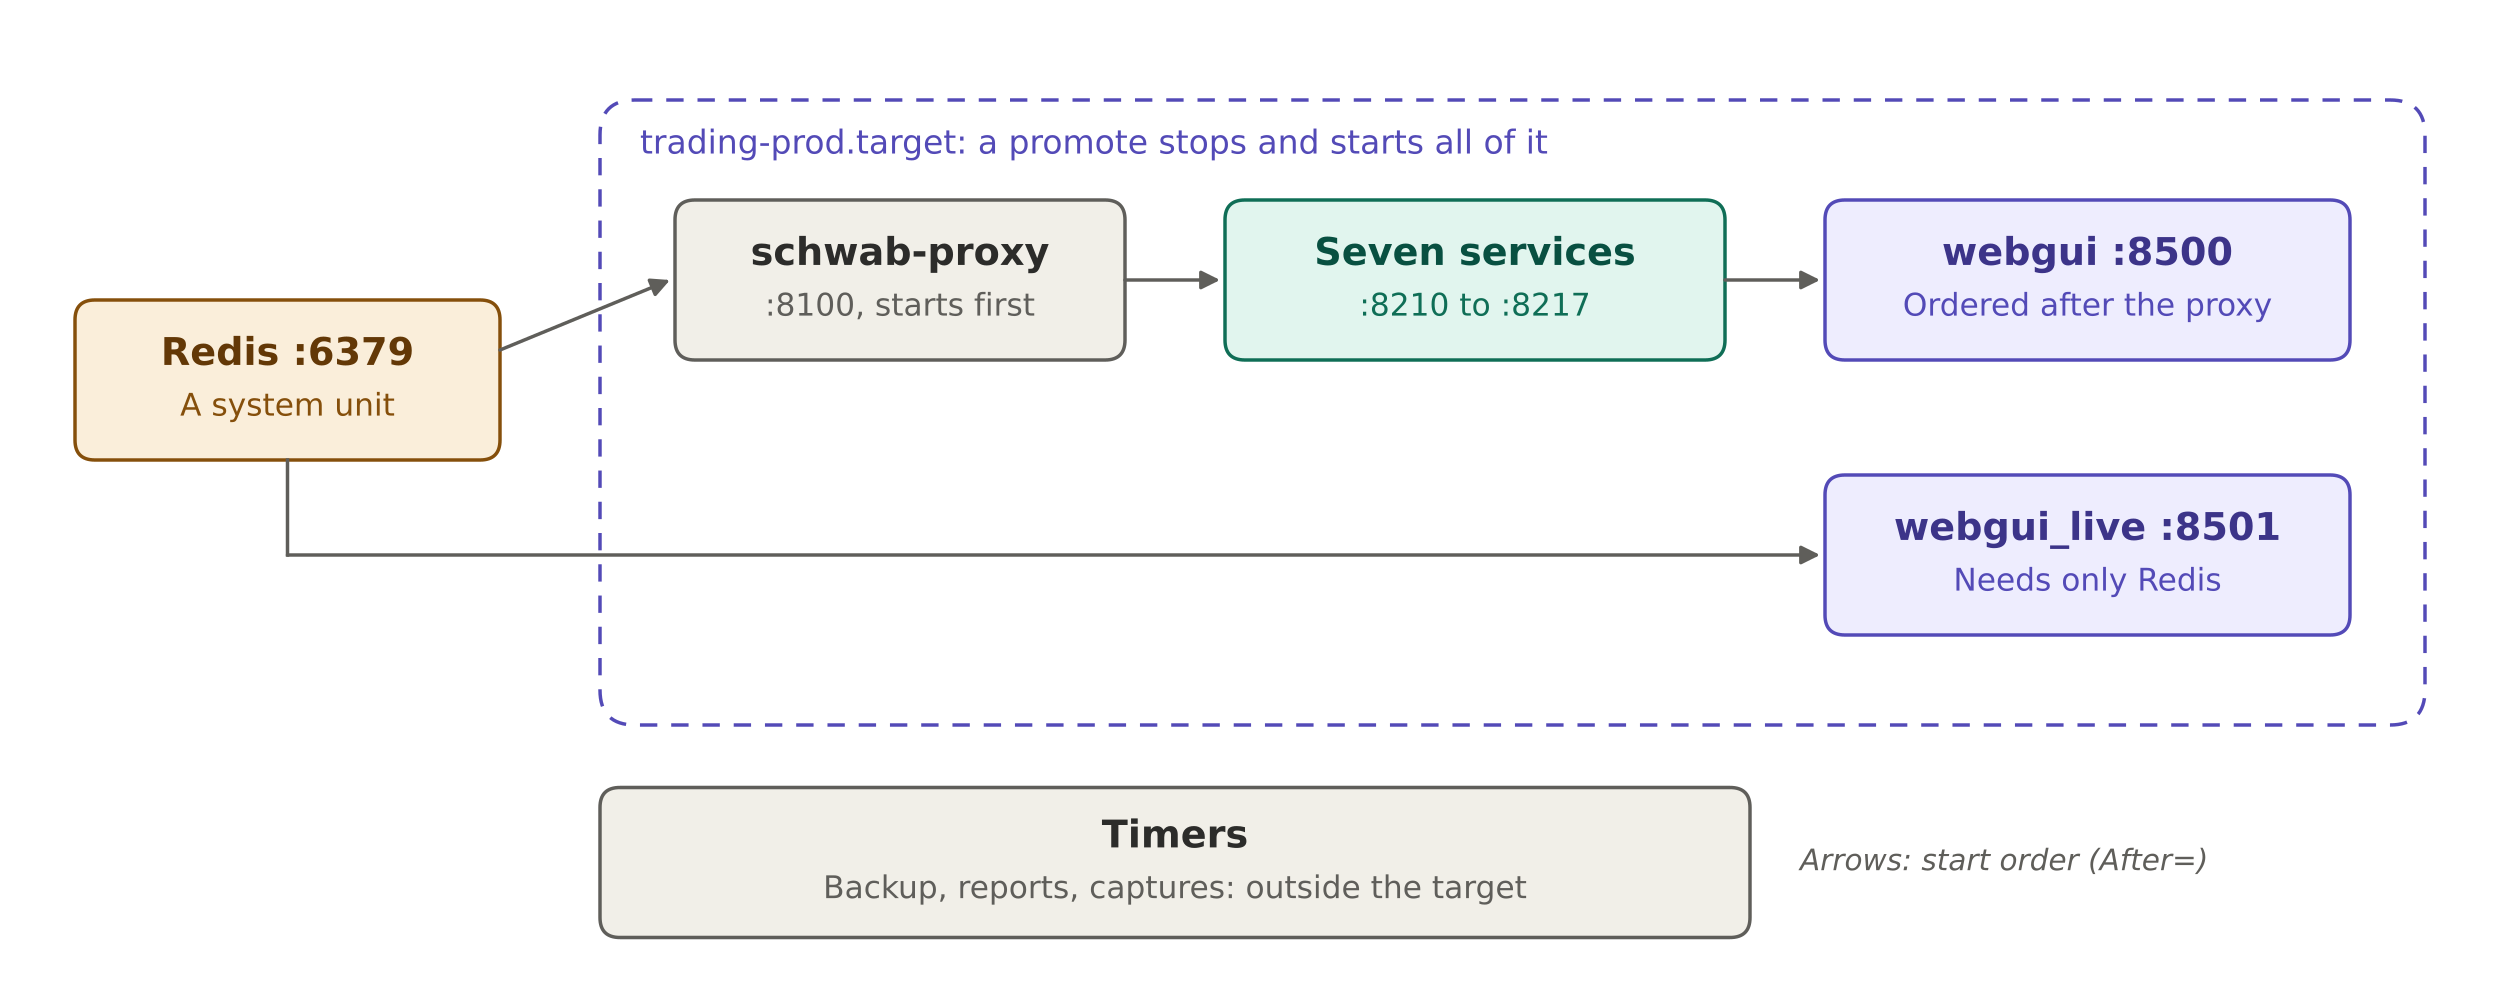
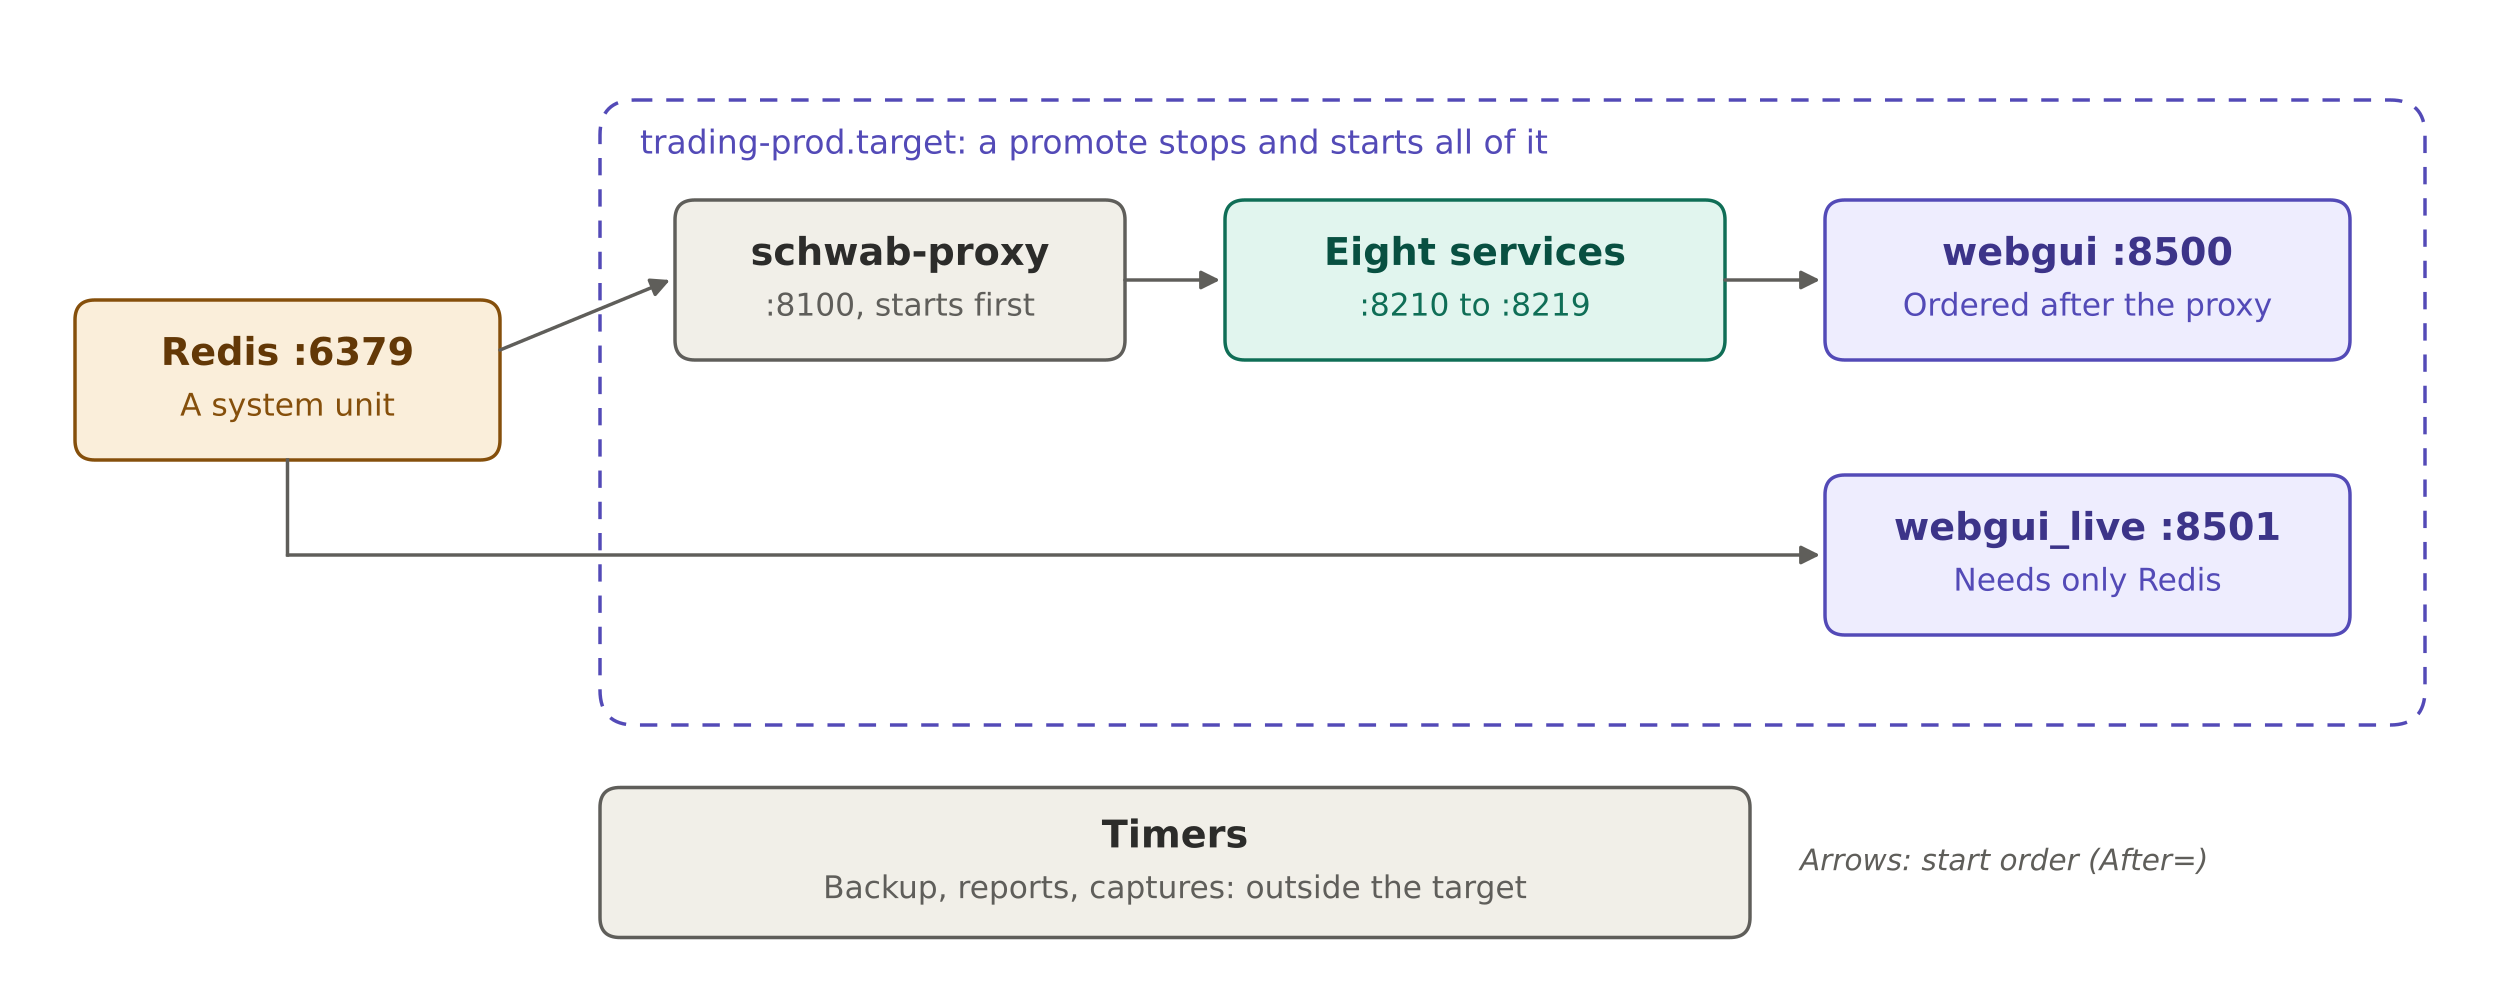
<svg xmlns="http://www.w3.org/2000/svg" width="720pt" height="288pt" viewBox="0 0 720 288" version="1.1">
  <defs>
    <style type="text/css">*{stroke-linejoin: round; stroke-linecap: butt}</style>
  </defs>
  <g id="figure_1">
    <g id="patch_1">
      <path d="M 0 288  L 720 288  L 720 0  L 0 0  z " style="fill: #ffffff" />
    </g>
    <g id="axes_1">
      <g id="patch_2">
        <path d="M 27.36 86.4  L 138.24 86.4  Q 144 86.4 144 92.16  L 144 126.72  Q 144 132.48 138.24 132.48  L 27.36 132.48  Q 21.6 132.48 21.6 126.72  L 21.6 92.16  Q 21.6 86.4 27.36 86.4  z " clip-path="url(#pa5500473ba)" style="fill: #faeeda; stroke: #854f0b; stroke-linejoin: miter" />
      </g>
      <g id="patch_3">
        <path d="M 182.88 28.8  L 688.32 28.8  Q 698.4 28.8 698.4 38.88  L 698.4 198.72  Q 698.4 208.8 688.32 208.8  L 182.88 208.8  Q 172.8 208.8 172.8 198.72  L 172.8 38.88  Q 172.8 28.8 182.88 28.8  L 182.88 28.8  z " clip-path="url(#pa5500473ba)" style="fill: none; stroke-dasharray: 5,4; stroke-dashoffset: 0; stroke: #534ab7; stroke-linejoin: miter" />
      </g>
      <g id="patch_4">
        <path d="M 200.16 57.6  L 318.24 57.6  Q 324 57.6 324 63.36  L 324 97.92  Q 324 103.68 318.24 103.68  L 200.16 103.68  Q 194.4 103.68 194.4 97.92  L 194.4 63.36  Q 194.4 57.6 200.16 57.6  z " clip-path="url(#pa5500473ba)" style="fill: #f1efe8; stroke: #5f5e5a; stroke-linejoin: miter" />
      </g>
      <g id="patch_5">
        <path d="M 358.56 57.6  L 491.04 57.6  Q 496.8 57.6 496.8 63.36  L 496.8 97.92  Q 496.8 103.68 491.04 103.68  L 358.56 103.68  Q 352.8 103.68 352.8 97.92  L 352.8 63.36  Q 352.8 57.6 358.56 57.6  z " clip-path="url(#pa5500473ba)" style="fill: #e1f5ee; stroke: #0f6e56; stroke-linejoin: miter" />
      </g>
      <g id="patch_6">
        <path d="M 531.36 57.6  L 671.04 57.6  Q 676.8 57.6 676.8 63.36  L 676.8 97.92  Q 676.8 103.68 671.04 103.68  L 531.36 103.68  Q 525.6 103.68 525.6 97.92  L 525.6 63.36  Q 525.6 57.6 531.36 57.6  z " clip-path="url(#pa5500473ba)" style="fill: #eeedfe; stroke: #534ab7; stroke-linejoin: miter" />
      </g>
      <g id="patch_7">
        <path d="M 531.36 136.8  L 671.04 136.8  Q 676.8 136.8 676.8 142.56  L 676.8 177.12  Q 676.8 182.88 671.04 182.88  L 531.36 182.88  Q 525.6 182.88 525.6 177.12  L 525.6 142.56  Q 525.6 136.8 531.36 136.8  z " clip-path="url(#pa5500473ba)" style="fill: #eeedfe; stroke: #534ab7; stroke-linejoin: miter" />
      </g>
      <g id="patch_8">
        <path d="M 178.56 226.8  L 498.24 226.8  Q 504 226.8 504 232.56  L 504 264.24  Q 504 270 498.24 270  L 178.56 270  Q 172.8 270 172.8 264.24  L 172.8 232.56  Q 172.8 226.8 178.56 226.8  z " clip-path="url(#pa5500473ba)" style="fill: #f1efe8; stroke: #5f5e5a; stroke-linejoin: miter" />
      </g>
      <g id="line2d_1">
        <path d="M 82.8 132.48  L 82.8 159.84  L 82.8 159.84  " clip-path="url(#pa5500473ba)" style="fill: none; stroke: #5f5e5a; stroke-linecap: square" />
      </g>
      <g id="text_1">
        <text style="font-weight: 700; font-size: 11px; font-family: 'DejaVu Sans', sans-serif; text-anchor: middle; fill: #633806" x="82.8" y="105.098" transform="rotate(-0 82.8 105.0979)">Redis :6379</text>
      </g>
      <g id="text_2">
        <text style="font-size: 9px; font-family: 'DejaVu Sans', sans-serif; text-anchor: middle; fill: #854f0b" x="82.8" y="119.698" transform="rotate(-0 82.8 119.6982)">A system unit</text>
      </g>
      <g id="text_3">
        <text style="font-size: 9.5px; font-family: 'DejaVu Sans', sans-serif; text-anchor: start; fill: #534ab7" x="184.32" y="44.228" transform="rotate(-0 184.32 44.22814)">trading-prod.target: a promote stops and starts all of it</text>
      </g>
      <g id="text_4">
        <text style="font-weight: 700; font-size: 11px; font-family: 'DejaVu Sans', sans-serif; text-anchor: middle; fill: #2c2c2a" x="259.2" y="76.298" transform="rotate(-0 259.2 76.29785)">schwab-proxy</text>
      </g>
      <g id="text_5">
        <text style="font-size: 9px; font-family: 'DejaVu Sans', sans-serif; text-anchor: middle; fill: #5f5e5a" x="259.2" y="90.898" transform="rotate(-0 259.2 90.89824)">:8100, starts first</text>
      </g>
      <g id="text_6">
-         <text style="font-weight: 700; font-size: 11px; font-family: 'DejaVu Sans', sans-serif; text-anchor: middle; fill: #085041" x="424.8" y="76.298" transform="rotate(-0 424.8 76.29785)">Seven services</text>
+         <text style="font-weight: 700; font-size: 11px; font-family: 'DejaVu Sans', sans-serif; text-anchor: middle; fill: #085041" x="424.8" y="76.298" transform="rotate(-0 424.8 76.29785)">Eight services</text>
      </g>
      <g id="text_7">
-         <text style="font-size: 9px; font-family: 'DejaVu Sans', sans-serif; text-anchor: middle; fill: #0f6e56" x="424.8" y="90.898" transform="rotate(-0 424.8 90.89789)">:8210 to :8217</text>
+         <text style="font-size: 9px; font-family: 'DejaVu Sans', sans-serif; text-anchor: middle; fill: #0f6e56" x="424.8" y="90.898" transform="rotate(-0 424.8 90.89789)">:8210 to :8219</text>
      </g>
      <g id="text_8">
        <text style="font-weight: 700; font-size: 11px; font-family: 'DejaVu Sans', sans-serif; text-anchor: middle; fill: #3c3489" x="601.2" y="76.298" transform="rotate(-0 601.2 76.29785)">webgui :8500</text>
      </g>
      <g id="text_9">
        <text style="font-size: 9px; font-family: 'DejaVu Sans', sans-serif; text-anchor: middle; fill: #534ab7" x="601.2" y="90.898" transform="rotate(-0 601.2 90.89824)">Ordered after the proxy</text>
      </g>
      <g id="text_10">
        <text style="font-weight: 700; font-size: 11px; font-family: 'DejaVu Sans', sans-serif; text-anchor: middle; fill: #3c3489" x="601.2" y="155.498" transform="rotate(-0 601.2 155.4979)">webgui_live :8501</text>
      </g>
      <g id="text_11">
        <text style="font-size: 9px; font-family: 'DejaVu Sans', sans-serif; text-anchor: middle; fill: #534ab7" x="601.2" y="170.098" transform="rotate(-0 601.2 170.0982)">Needs only Redis</text>
      </g>
      <g id="patch_9">
        <path d="M 144 100.8  Q 168.48 90.72 191.926 81.066  " style="fill: none; stroke: #5f5e5a; stroke-linecap: round" />
        <path d="M 187.02 80.707  L 191.926 81.066  L 188.695 84.775  z " style="fill: #5f5e5a; stroke: #5f5e5a; stroke-linecap: round" />
      </g>
      <g id="patch_10">
        <path d="M 324 80.64  Q 337.68 80.64 350.242 80.64  " style="fill: none; stroke: #5f5e5a; stroke-linecap: round" />
        <path d="M 345.842 78.44  L 350.242 80.64  L 345.842 82.84  z " style="fill: #5f5e5a; stroke: #5f5e5a; stroke-linecap: round" />
      </g>
      <g id="patch_11">
        <path d="M 496.8 80.64  Q 510.48 80.64 523.042 80.64  " style="fill: none; stroke: #5f5e5a; stroke-linecap: round" />
        <path d="M 518.642 78.44  L 523.042 80.64  L 518.642 82.84  z " style="fill: #5f5e5a; stroke: #5f5e5a; stroke-linecap: round" />
      </g>
      <g id="patch_12">
        <path d="M 82.8 159.84  Q 303.48 159.84 523.042 159.84  " style="fill: none; stroke: #5f5e5a; stroke-linecap: round" />
        <path d="M 518.642 157.64  L 523.042 159.84  L 518.642 162.04  z " style="fill: #5f5e5a; stroke: #5f5e5a; stroke-linecap: round" />
      </g>
      <g id="text_12">
        <text style="font-weight: 700; font-size: 11px; font-family: 'DejaVu Sans', sans-serif; text-anchor: middle; fill: #2c2c2a" x="338.4" y="244.058" transform="rotate(-0 338.4 244.0579)">Timers</text>
      </g>
      <g id="text_13">
        <text style="font-size: 9px; font-family: 'DejaVu Sans', sans-serif; text-anchor: middle; fill: #5f5e5a" x="338.4" y="258.658" transform="rotate(-0 338.4 258.6582)">Backup, reports, captures: outside the target</text>
      </g>
      <g id="text_14">
        <text style="font-style: italic; font-size: 8.5px; font-family: 'DejaVu Sans', sans-serif; text-anchor: start; fill: #5f5e5a" x="518.4" y="250.608" transform="rotate(-0 518.4 250.6083)">Arrows: start order (After=)</text>
      </g>
    </g>
  </g>
  <defs>
    <clipPath id="pa5500473ba">
      <rect x="0" y="0" width="720" height="288" />
    </clipPath>
  </defs>
</svg>
